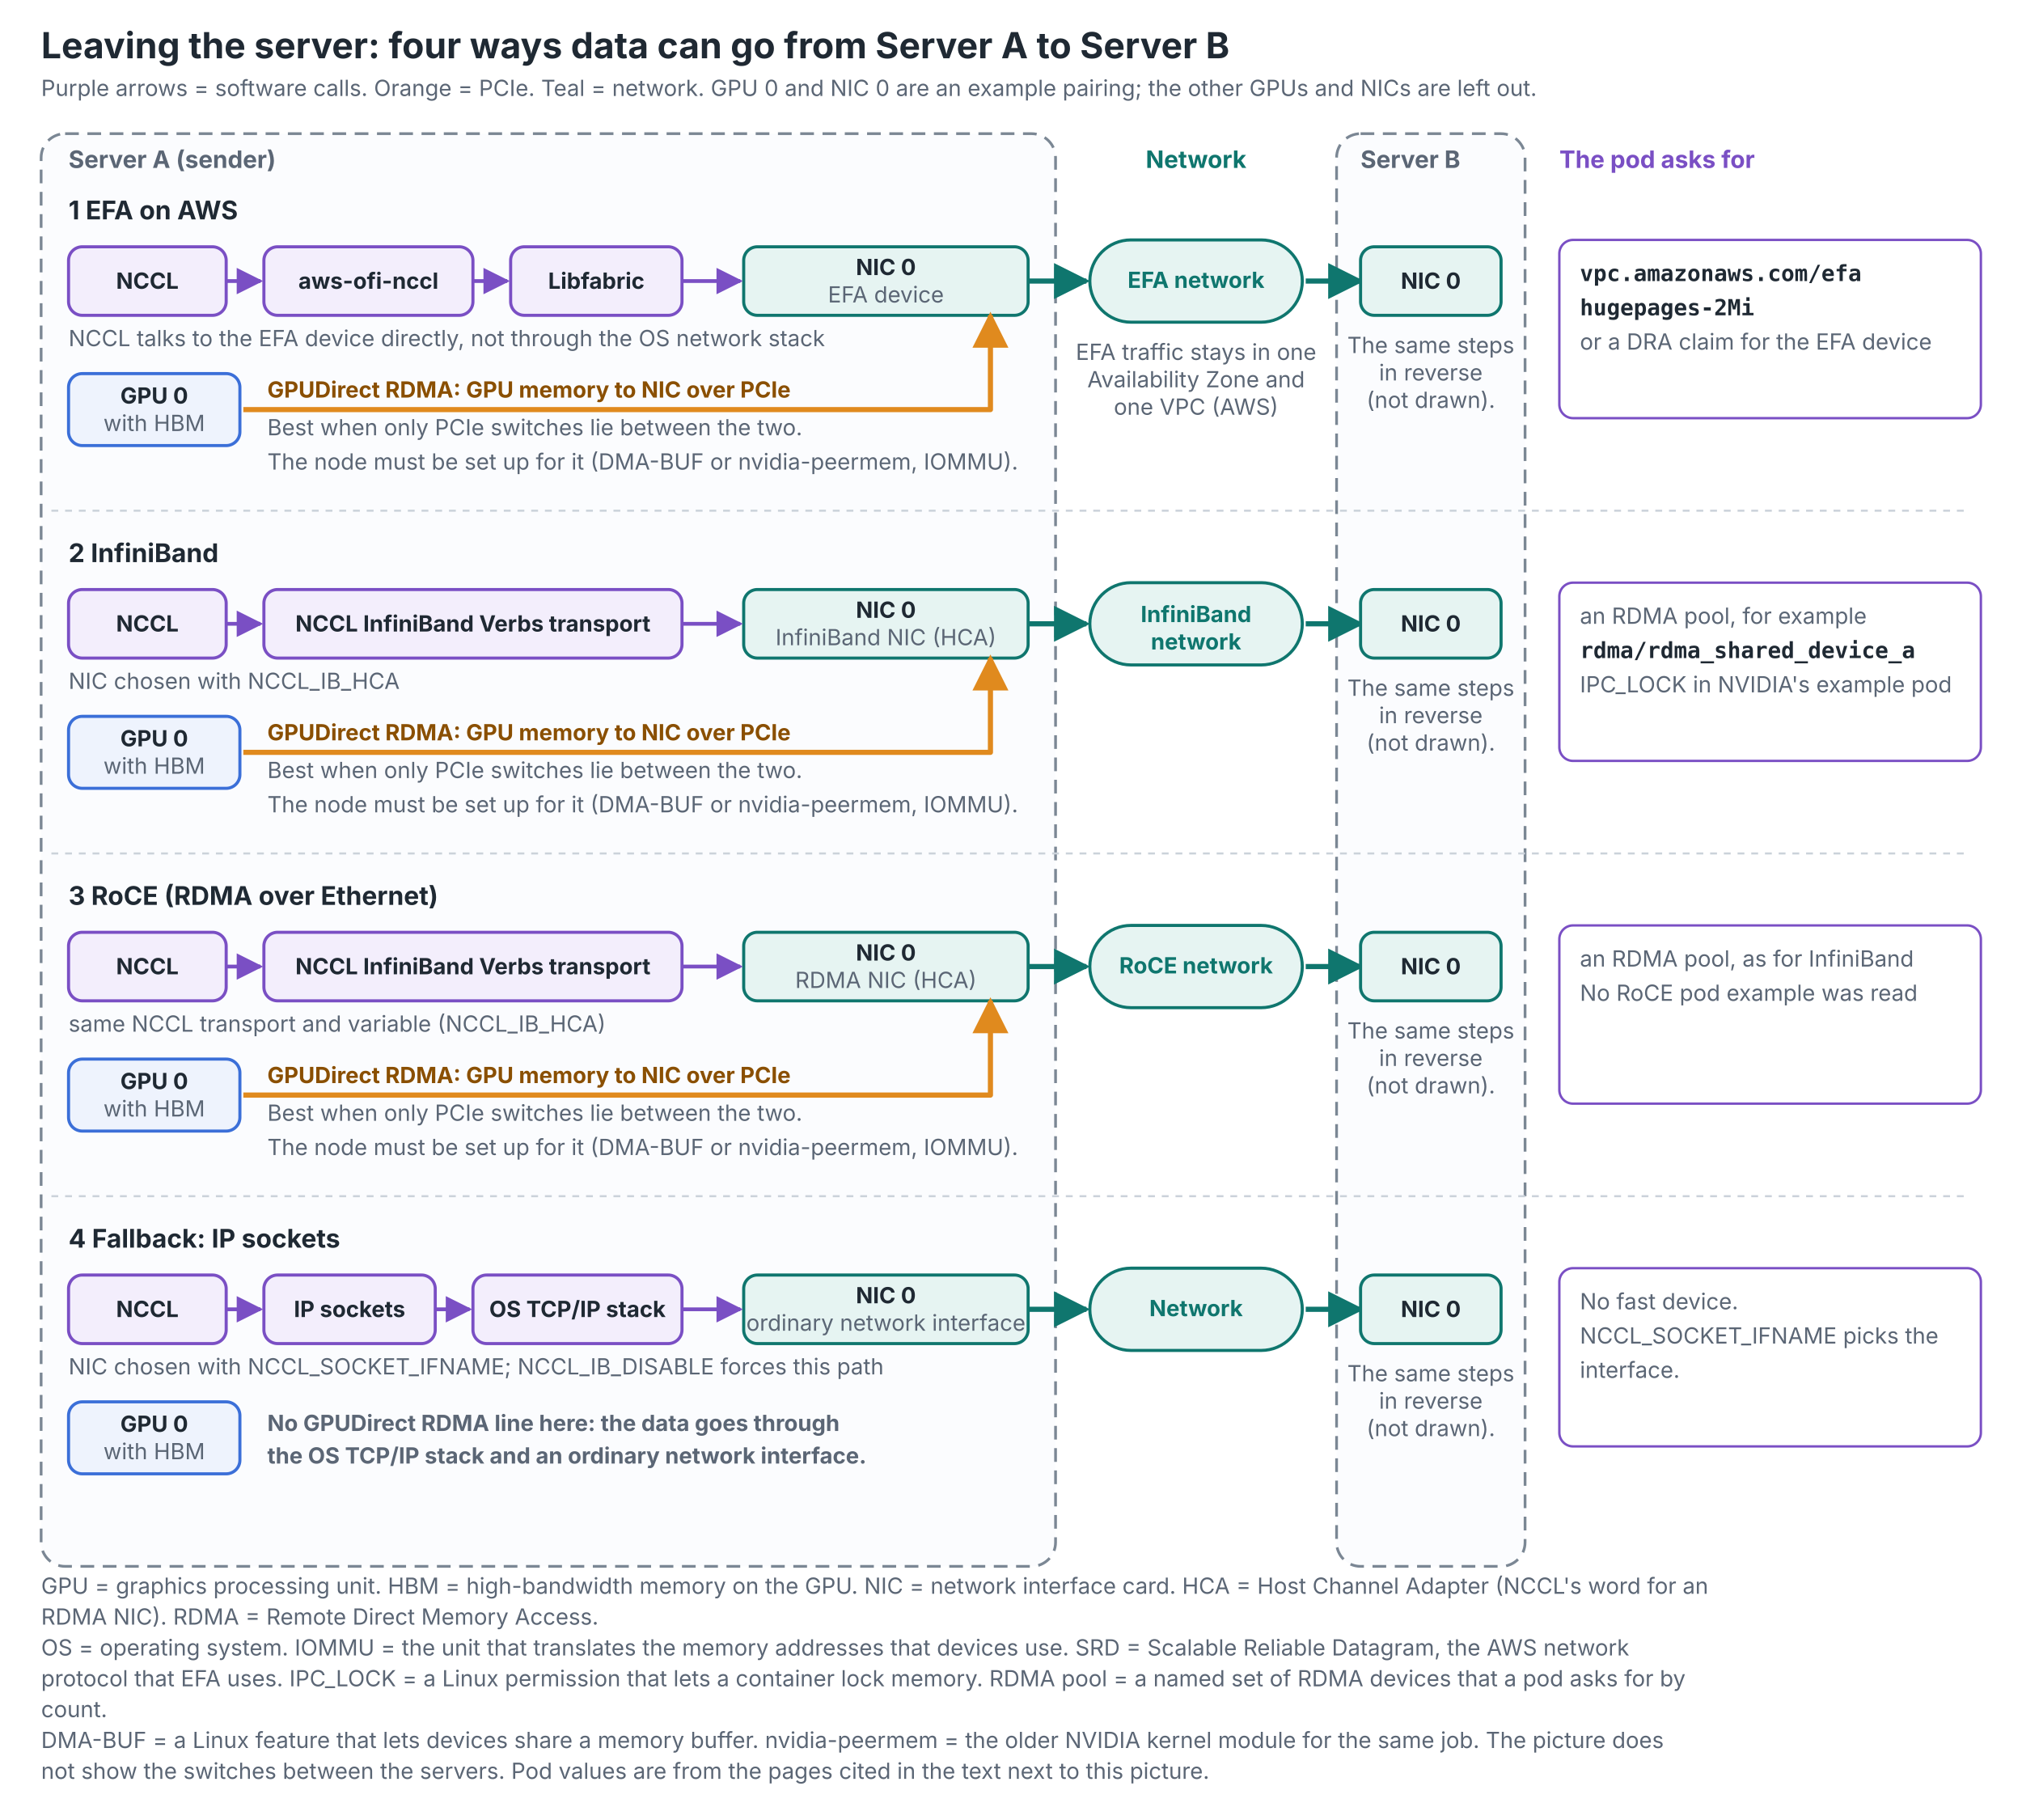
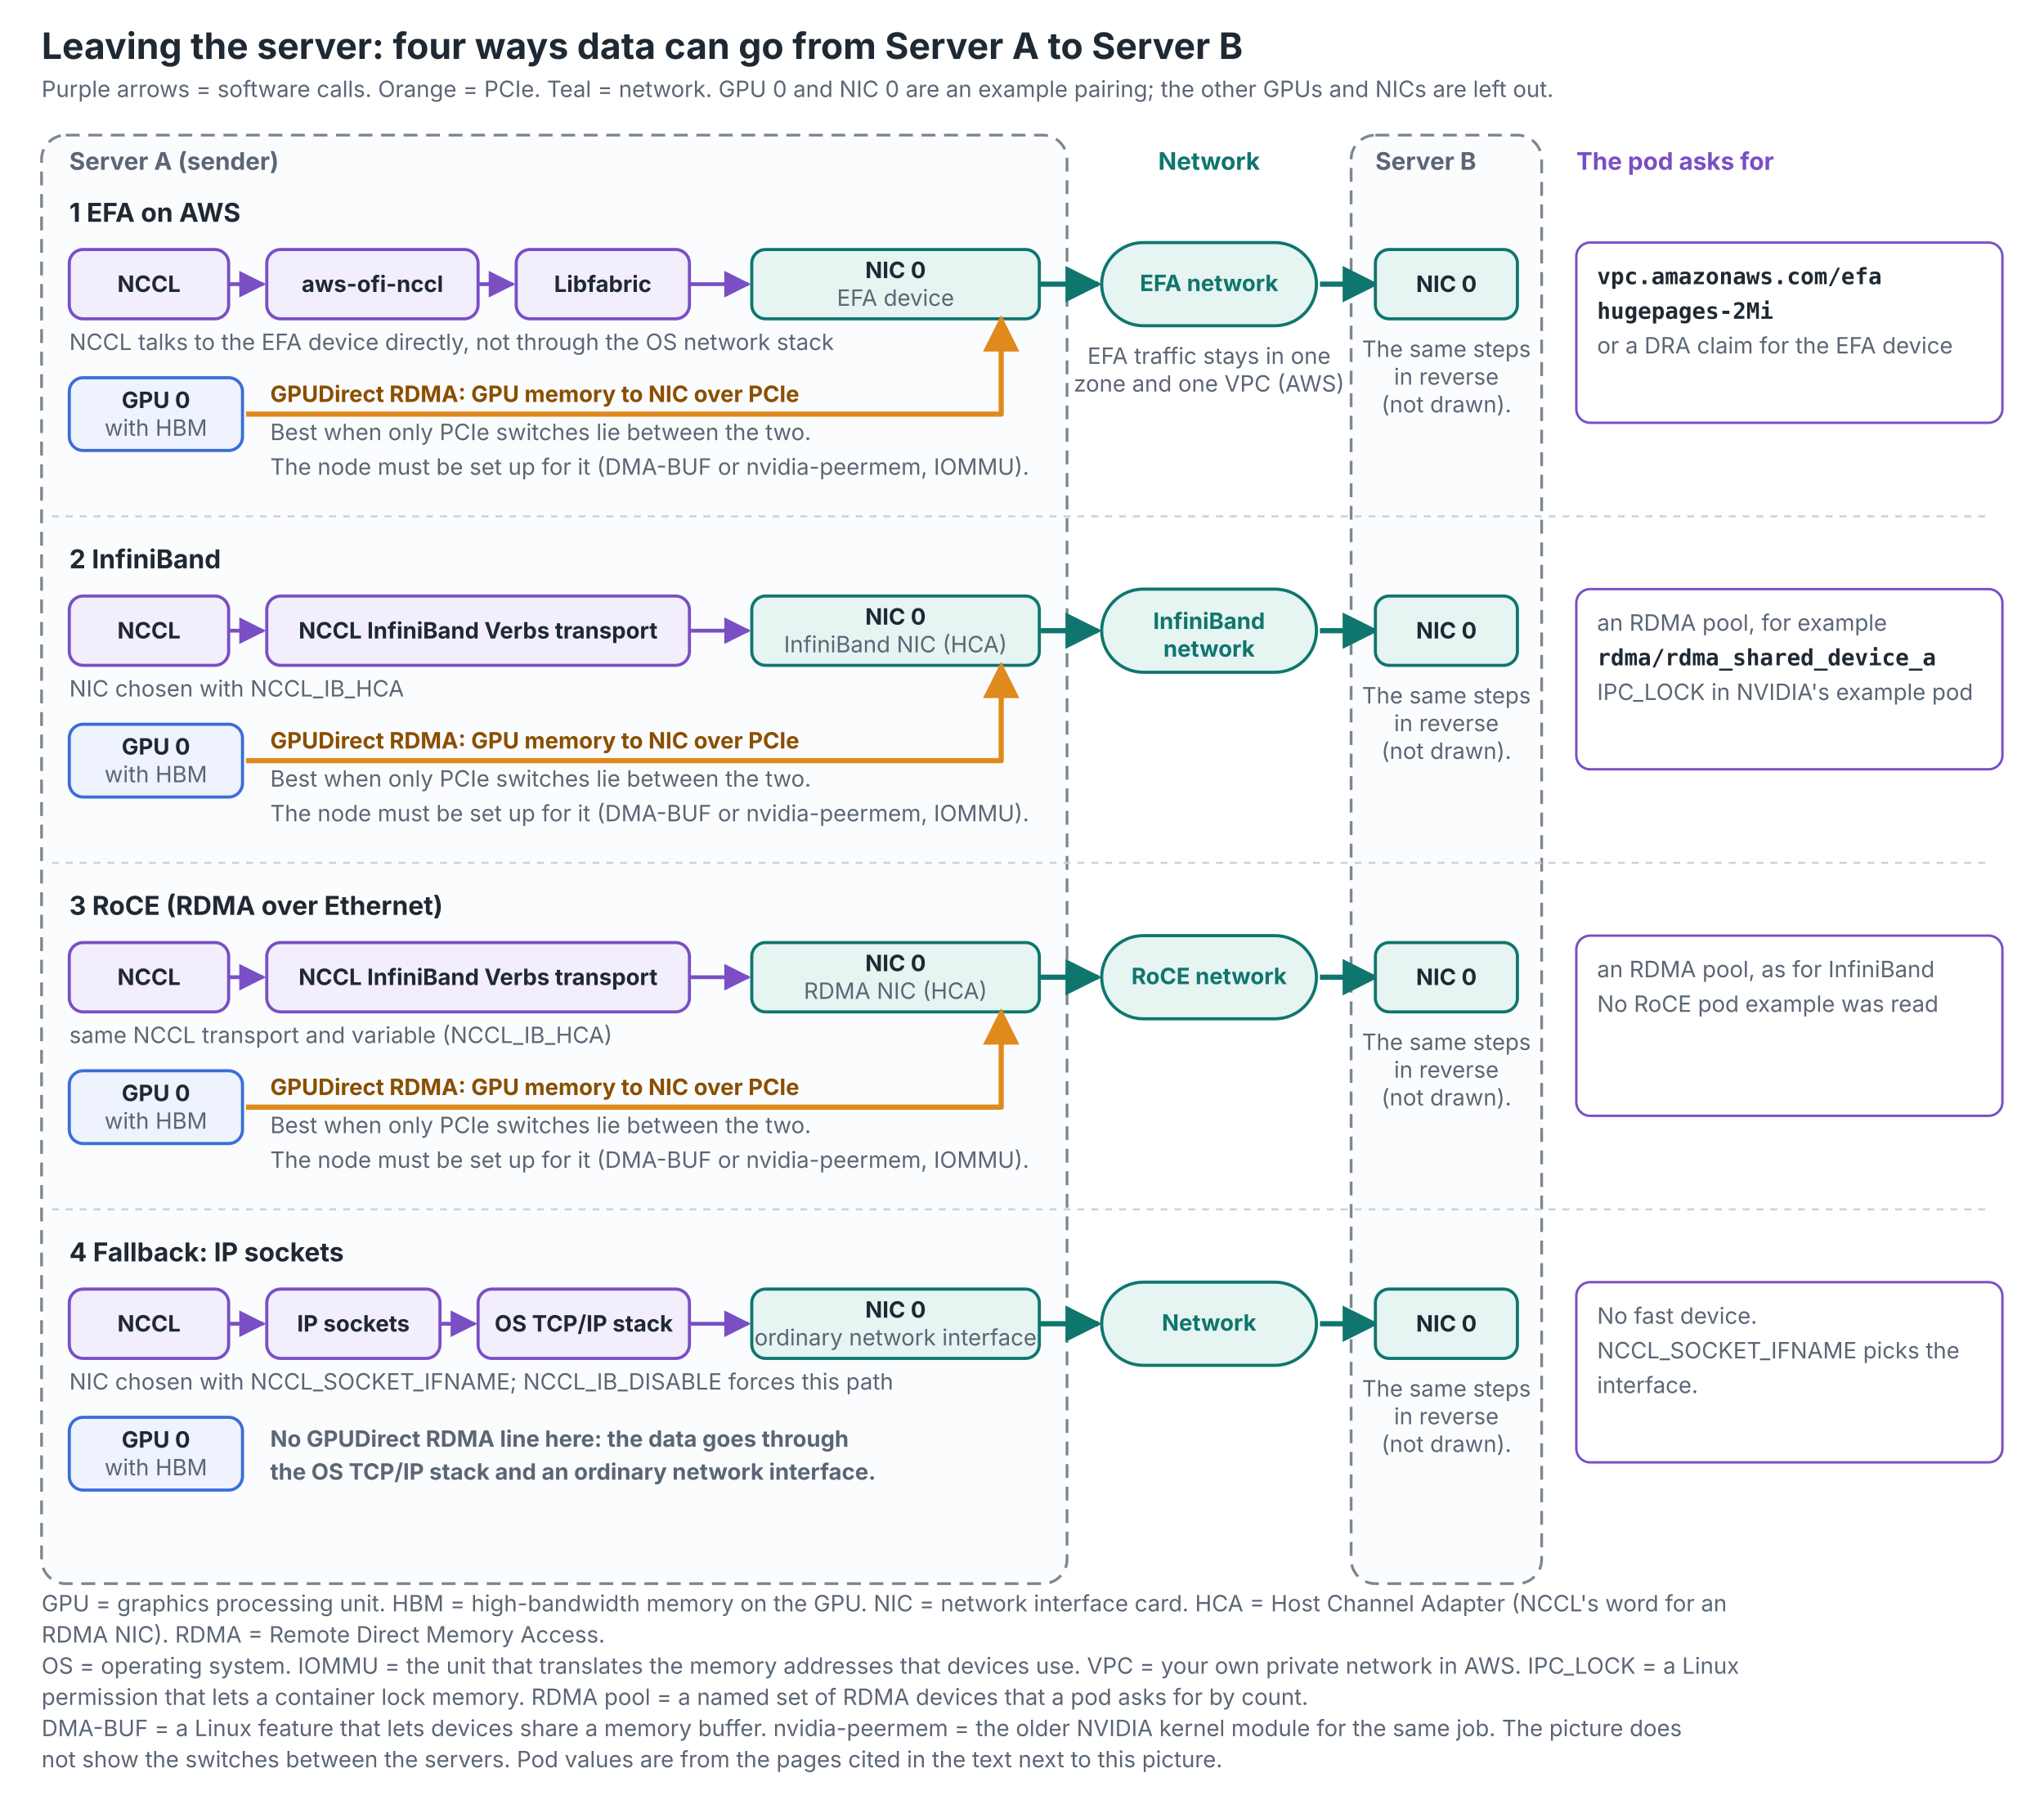
- <svg xmlns="http://www.w3.org/2000/svg" viewBox="0 0 1180 1062" width="1180" height="1062" style="color-scheme: light">
+ <svg xmlns="http://www.w3.org/2000/svg" viewBox="0 0 1180 1044" width="1180" height="1044" style="color-scheme: light">
  <rect width="100%" height="100%" fill="#ffffff" />
  <defs>
    <marker id="ar" viewBox="0 0 10 10" refX="9" refY="5" markerWidth="7" markerHeight="7" orient="auto-start-reverse">
      <path d="M0,0 L10,5 L0,10 z" fill="#5b6675" />
    </marker>
    <marker id="arB" viewBox="0 0 10 10" refX="9" refY="5" markerWidth="7" markerHeight="7" orient="auto-start-reverse">
      <path d="M0,0 L10,5 L0,10 z" fill="#3b6fd8" />
    </marker>
    <marker id="arP" viewBox="0 0 10 10" refX="9" refY="5" markerWidth="7" markerHeight="7" orient="auto-start-reverse">
      <path d="M0,0 L10,5 L0,10 z" fill="#7a4fc4" />
    </marker>
    <marker id="arT" viewBox="0 0 10 10" refX="9" refY="5" markerWidth="7" markerHeight="7" orient="auto-start-reverse">
      <path d="M0,0 L10,5 L0,10 z" fill="#0f766e" />
    </marker>
    <marker id="arG" viewBox="0 0 10 10" refX="9" refY="5" markerWidth="7" markerHeight="7" orient="auto-start-reverse">
      <path d="M0,0 L10,5 L0,10 z" fill="#2f9e5b" />
    </marker>
    <marker id="arO" viewBox="0 0 10 10" refX="9" refY="5" markerWidth="7" markerHeight="7" orient="auto-start-reverse">
      <path d="M0,0 L10,5 L0,10 z" fill="#e08a1e" />
    </marker>
  </defs>
  <text x="24" y="34" font-family="Inter, Segoe UI, Helvetica, Arial, sans-serif" font-size="21" font-weight="700" fill="#1f2933" text-anchor="start">Leaving the server: four ways data can go from Server A to Server B</text>
  <text x="24" y="56" font-family="Inter, Segoe UI, Helvetica, Arial, sans-serif" font-size="13" font-weight="400" fill="#5b6675" text-anchor="start">Purple arrows = software calls. Orange = PCIe. Teal = network. GPU 0 and NIC 0 are an example pairing; the other GPUs and NICs are left out.</text>
  <rect x="24" y="78" width="592" height="836" rx="14" fill="#fbfcfe" stroke="#7b8794" stroke-width="1.6" stroke-dasharray="8 5" />
  <text x="40" y="98" font-family="Inter, Segoe UI, Helvetica, Arial, sans-serif" font-size="14" font-weight="700" fill="#5b6675" text-anchor="start">Server A (sender)</text>
  <rect x="780" y="78" width="110" height="836" rx="14" fill="#fbfcfe" stroke="#7b8794" stroke-width="1.6" stroke-dasharray="8 5" />
  <text x="794" y="98" font-family="Inter, Segoe UI, Helvetica, Arial, sans-serif" font-size="14" font-weight="700" fill="#5b6675" text-anchor="start">Server B</text>
  <text x="698.0" y="98" font-family="Inter, Segoe UI, Helvetica, Arial, sans-serif" font-size="14" font-weight="700" fill="#0f766e" text-anchor="middle">Network</text>
  <text x="910" y="98" font-family="Inter, Segoe UI, Helvetica, Arial, sans-serif" font-size="14" font-weight="700" fill="#7a4fc4" text-anchor="start">The pod asks for</text>
  <text x="40" y="128" font-family="Inter, Segoe UI, Helvetica, Arial, sans-serif" font-size="15" font-weight="700" fill="#1f2933" text-anchor="start">1  EFA on AWS</text>
  <rect x="40" y="144" width="92" height="40" rx="8" fill="#f3eefc" stroke="#7a4fc4" stroke-width="1.8" />
  <text x="86.0" y="168.5" font-family="Inter, Segoe UI, Helvetica, Arial, sans-serif" font-size="13" font-weight="700" fill="#1f2933" text-anchor="middle">NCCL</text>
  <rect x="154" y="144" width="122" height="40" rx="8" fill="#f3eefc" stroke="#7a4fc4" stroke-width="1.8" />
  <text x="215.0" y="168.5" font-family="Inter, Segoe UI, Helvetica, Arial, sans-serif" font-size="13" font-weight="700" fill="#1f2933" text-anchor="middle">aws-ofi-nccl</text>
  <path d="M132,164 L152,164" stroke="#7a4fc4" stroke-width="2.2" fill="none" marker-end="url(#arP)" />
  <rect x="298" y="144" width="100" height="40" rx="8" fill="#f3eefc" stroke="#7a4fc4" stroke-width="1.8" />
  <text x="348.0" y="168.5" font-family="Inter, Segoe UI, Helvetica, Arial, sans-serif" font-size="13" font-weight="700" fill="#1f2933" text-anchor="middle">Libfabric</text>
  <path d="M276,164 L296,164" stroke="#7a4fc4" stroke-width="2.2" fill="none" marker-end="url(#arP)" />
  <rect x="434" y="144" width="166" height="40" rx="8" fill="#e6f4f2" stroke="#0f766e" stroke-width="1.8" />
  <text x="517.0" y="160.5" font-family="Inter, Segoe UI, Helvetica, Arial, sans-serif" font-size="13" font-weight="700" fill="#1f2933" text-anchor="middle">NIC 0</text>
  <text x="517.0" y="176.5" font-family="Inter, Segoe UI, Helvetica, Arial, sans-serif" font-size="13" font-weight="400" fill="#5b6675" text-anchor="middle">EFA device</text>
  <path d="M398,164 L432,164" stroke="#7a4fc4" stroke-width="2.2" fill="none" marker-end="url(#arP)" />
  <text x="40" y="202" font-family="Inter, Segoe UI, Helvetica, Arial, sans-serif" font-size="13" font-weight="400" fill="#5b6675" text-anchor="start">NCCL talks to the EFA device directly, not through the OS network stack</text>
  <rect x="40" y="218" width="100" height="42" rx="8" fill="#eef3fd" stroke="#3b6fd8" stroke-width="1.8" />
  <text x="90.0" y="235.5" font-family="Inter, Segoe UI, Helvetica, Arial, sans-serif" font-size="13" font-weight="700" fill="#1f2933" text-anchor="middle">GPU 0</text>
  <text x="90.0" y="251.5" font-family="Inter, Segoe UI, Helvetica, Arial, sans-serif" font-size="13" font-weight="400" fill="#5b6675" text-anchor="middle">with HBM</text>
  <path d="M142,239 L578,239 L578,184" stroke="#e08a1e" stroke-width="3" fill="none" marker-end="url(#arO)" stroke-linejoin="round" />
  <text x="156" y="232" font-family="Inter, Segoe UI, Helvetica, Arial, sans-serif" font-size="13" font-weight="700" fill="#8a4f00" text-anchor="start">GPUDirect RDMA: GPU memory to NIC over PCIe</text>
  <text x="156" y="254" font-family="Inter, Segoe UI, Helvetica, Arial, sans-serif" font-size="13" font-weight="400" fill="#5b6675" text-anchor="start">Best when only PCIe switches lie between the two.</text>
  <text x="156" y="274" font-family="Inter, Segoe UI, Helvetica, Arial, sans-serif" font-size="13" font-weight="400" fill="#5b6675" text-anchor="start">The node must be set up for it (DMA-BUF or nvidia-peermem, IOMMU).</text>
  <rect x="636" y="140" width="124" height="48" rx="24" fill="#e6f4f2" stroke="#0f766e" stroke-width="1.8" />
  <text x="698.0" y="168" font-family="Inter, Segoe UI, Helvetica, Arial, sans-serif" font-size="13" font-weight="700" fill="#0f766e" text-anchor="middle">EFA network</text>
  <text x="698.0" y="210" font-family="Inter, Segoe UI, Helvetica, Arial, sans-serif" font-size="13" font-weight="400" fill="#5b6675" text-anchor="middle">EFA traffic stays in one</text>
-   <text x="698.0" y="226" font-family="Inter, Segoe UI, Helvetica, Arial, sans-serif" font-size="13" font-weight="400" fill="#5b6675" text-anchor="middle">Availability Zone and</text>
-   <text x="698.0" y="242" font-family="Inter, Segoe UI, Helvetica, Arial, sans-serif" font-size="13" font-weight="400" fill="#5b6675" text-anchor="middle">one VPC (AWS)</text>
+   <text x="698.0" y="226" font-family="Inter, Segoe UI, Helvetica, Arial, sans-serif" font-size="13" font-weight="400" fill="#5b6675" text-anchor="middle">zone and one VPC (AWS)</text>
  <path d="M600,164 L634,164" stroke="#0f766e" stroke-width="3" fill="none" marker-end="url(#arT)" />
  <path d="M762,164 L794,164" stroke="#0f766e" stroke-width="3" fill="none" marker-end="url(#arT)" />
  <rect x="794" y="144" width="82" height="40" rx="8" fill="#e6f4f2" stroke="#0f766e" stroke-width="1.8" />
  <text x="835.0" y="168.5" font-family="Inter, Segoe UI, Helvetica, Arial, sans-serif" font-size="13" font-weight="700" fill="#1f2933" text-anchor="middle">NIC 0</text>
  <text x="835.0" y="206" font-family="Inter, Segoe UI, Helvetica, Arial, sans-serif" font-size="13" font-weight="400" fill="#5b6675" text-anchor="middle">The same steps</text>
  <text x="835.0" y="222" font-family="Inter, Segoe UI, Helvetica, Arial, sans-serif" font-size="13" font-weight="400" fill="#5b6675" text-anchor="middle">in reverse</text>
  <text x="835.0" y="238" font-family="Inter, Segoe UI, Helvetica, Arial, sans-serif" font-size="13" font-weight="400" fill="#5b6675" text-anchor="middle">(not drawn).</text>
  <rect x="910" y="140" width="246" height="104" rx="8" fill="#ffffff" stroke="#7a4fc4" stroke-width="1.4" />
  <text x="922" y="164" font-family="SFMono-Regular, Menlo, Consolas, monospace" font-size="13" font-weight="700" fill="#1f2933" text-anchor="start">vpc.amazonaws.com/efa</text>
  <text x="922" y="184" font-family="SFMono-Regular, Menlo, Consolas, monospace" font-size="13" font-weight="700" fill="#1f2933" text-anchor="start">hugepages-2Mi</text>
  <text x="922" y="204" font-family="Inter, Segoe UI, Helvetica, Arial, sans-serif" font-size="13" font-weight="400" fill="#5b6675" text-anchor="start">or a DRA claim for the EFA device</text>
  <path d="M30,298 L1150,298" stroke="#cbd2da" stroke-width="1.2" fill="none" stroke-dasharray="4 4" />
  <text x="40" y="328" font-family="Inter, Segoe UI, Helvetica, Arial, sans-serif" font-size="15" font-weight="700" fill="#1f2933" text-anchor="start">2  InfiniBand</text>
  <rect x="40" y="344" width="92" height="40" rx="8" fill="#f3eefc" stroke="#7a4fc4" stroke-width="1.8" />
  <text x="86.0" y="368.5" font-family="Inter, Segoe UI, Helvetica, Arial, sans-serif" font-size="13" font-weight="700" fill="#1f2933" text-anchor="middle">NCCL</text>
  <rect x="154" y="344" width="244" height="40" rx="8" fill="#f3eefc" stroke="#7a4fc4" stroke-width="1.8" />
  <text x="276.0" y="368.5" font-family="Inter, Segoe UI, Helvetica, Arial, sans-serif" font-size="13" font-weight="700" fill="#1f2933" text-anchor="middle">NCCL InfiniBand Verbs transport</text>
  <path d="M132,364 L152,364" stroke="#7a4fc4" stroke-width="2.2" fill="none" marker-end="url(#arP)" />
  <rect x="434" y="344" width="166" height="40" rx="8" fill="#e6f4f2" stroke="#0f766e" stroke-width="1.8" />
  <text x="517.0" y="360.5" font-family="Inter, Segoe UI, Helvetica, Arial, sans-serif" font-size="13" font-weight="700" fill="#1f2933" text-anchor="middle">NIC 0</text>
  <text x="517.0" y="376.5" font-family="Inter, Segoe UI, Helvetica, Arial, sans-serif" font-size="13" font-weight="400" fill="#5b6675" text-anchor="middle">InfiniBand NIC (HCA)</text>
  <path d="M398,364 L432,364" stroke="#7a4fc4" stroke-width="2.2" fill="none" marker-end="url(#arP)" />
  <text x="40" y="402" font-family="Inter, Segoe UI, Helvetica, Arial, sans-serif" font-size="13" font-weight="400" fill="#5b6675" text-anchor="start">NIC chosen with NCCL_IB_HCA</text>
  <rect x="40" y="418" width="100" height="42" rx="8" fill="#eef3fd" stroke="#3b6fd8" stroke-width="1.8" />
  <text x="90.0" y="435.5" font-family="Inter, Segoe UI, Helvetica, Arial, sans-serif" font-size="13" font-weight="700" fill="#1f2933" text-anchor="middle">GPU 0</text>
  <text x="90.0" y="451.5" font-family="Inter, Segoe UI, Helvetica, Arial, sans-serif" font-size="13" font-weight="400" fill="#5b6675" text-anchor="middle">with HBM</text>
  <path d="M142,439 L578,439 L578,384" stroke="#e08a1e" stroke-width="3" fill="none" marker-end="url(#arO)" stroke-linejoin="round" />
  <text x="156" y="432" font-family="Inter, Segoe UI, Helvetica, Arial, sans-serif" font-size="13" font-weight="700" fill="#8a4f00" text-anchor="start">GPUDirect RDMA: GPU memory to NIC over PCIe</text>
  <text x="156" y="454" font-family="Inter, Segoe UI, Helvetica, Arial, sans-serif" font-size="13" font-weight="400" fill="#5b6675" text-anchor="start">Best when only PCIe switches lie between the two.</text>
  <text x="156" y="474" font-family="Inter, Segoe UI, Helvetica, Arial, sans-serif" font-size="13" font-weight="400" fill="#5b6675" text-anchor="start">The node must be set up for it (DMA-BUF or nvidia-peermem, IOMMU).</text>
  <rect x="636" y="340" width="124" height="48" rx="24" fill="#e6f4f2" stroke="#0f766e" stroke-width="1.8" />
  <text x="698.0" y="363" font-family="Inter, Segoe UI, Helvetica, Arial, sans-serif" font-size="13" font-weight="700" fill="#0f766e" text-anchor="middle">InfiniBand</text>
  <text x="698.0" y="379" font-family="Inter, Segoe UI, Helvetica, Arial, sans-serif" font-size="13" font-weight="700" fill="#0f766e" text-anchor="middle">network</text>
  <path d="M600,364 L634,364" stroke="#0f766e" stroke-width="3" fill="none" marker-end="url(#arT)" />
  <path d="M762,364 L794,364" stroke="#0f766e" stroke-width="3" fill="none" marker-end="url(#arT)" />
  <rect x="794" y="344" width="82" height="40" rx="8" fill="#e6f4f2" stroke="#0f766e" stroke-width="1.8" />
  <text x="835.0" y="368.5" font-family="Inter, Segoe UI, Helvetica, Arial, sans-serif" font-size="13" font-weight="700" fill="#1f2933" text-anchor="middle">NIC 0</text>
  <text x="835.0" y="406" font-family="Inter, Segoe UI, Helvetica, Arial, sans-serif" font-size="13" font-weight="400" fill="#5b6675" text-anchor="middle">The same steps</text>
  <text x="835.0" y="422" font-family="Inter, Segoe UI, Helvetica, Arial, sans-serif" font-size="13" font-weight="400" fill="#5b6675" text-anchor="middle">in reverse</text>
  <text x="835.0" y="438" font-family="Inter, Segoe UI, Helvetica, Arial, sans-serif" font-size="13" font-weight="400" fill="#5b6675" text-anchor="middle">(not drawn).</text>
  <rect x="910" y="340" width="246" height="104" rx="8" fill="#ffffff" stroke="#7a4fc4" stroke-width="1.4" />
  <text x="922" y="364" font-family="Inter, Segoe UI, Helvetica, Arial, sans-serif" font-size="13" font-weight="400" fill="#5b6675" text-anchor="start">an RDMA pool, for example</text>
  <text x="922" y="384" font-family="SFMono-Regular, Menlo, Consolas, monospace" font-size="13" font-weight="700" fill="#1f2933" text-anchor="start">rdma/rdma_shared_device_a</text>
  <text x="922" y="404" font-family="Inter, Segoe UI, Helvetica, Arial, sans-serif" font-size="13" font-weight="400" fill="#5b6675" text-anchor="start">IPC_LOCK in NVIDIA's example pod</text>
  <path d="M30,498 L1150,498" stroke="#cbd2da" stroke-width="1.2" fill="none" stroke-dasharray="4 4" />
  <text x="40" y="528" font-family="Inter, Segoe UI, Helvetica, Arial, sans-serif" font-size="15" font-weight="700" fill="#1f2933" text-anchor="start">3  RoCE (RDMA over Ethernet)</text>
  <rect x="40" y="544" width="92" height="40" rx="8" fill="#f3eefc" stroke="#7a4fc4" stroke-width="1.8" />
  <text x="86.0" y="568.5" font-family="Inter, Segoe UI, Helvetica, Arial, sans-serif" font-size="13" font-weight="700" fill="#1f2933" text-anchor="middle">NCCL</text>
  <rect x="154" y="544" width="244" height="40" rx="8" fill="#f3eefc" stroke="#7a4fc4" stroke-width="1.8" />
  <text x="276.0" y="568.5" font-family="Inter, Segoe UI, Helvetica, Arial, sans-serif" font-size="13" font-weight="700" fill="#1f2933" text-anchor="middle">NCCL InfiniBand Verbs transport</text>
  <path d="M132,564 L152,564" stroke="#7a4fc4" stroke-width="2.2" fill="none" marker-end="url(#arP)" />
  <rect x="434" y="544" width="166" height="40" rx="8" fill="#e6f4f2" stroke="#0f766e" stroke-width="1.8" />
  <text x="517.0" y="560.5" font-family="Inter, Segoe UI, Helvetica, Arial, sans-serif" font-size="13" font-weight="700" fill="#1f2933" text-anchor="middle">NIC 0</text>
  <text x="517.0" y="576.5" font-family="Inter, Segoe UI, Helvetica, Arial, sans-serif" font-size="13" font-weight="400" fill="#5b6675" text-anchor="middle">RDMA NIC (HCA)</text>
  <path d="M398,564 L432,564" stroke="#7a4fc4" stroke-width="2.2" fill="none" marker-end="url(#arP)" />
  <text x="40" y="602" font-family="Inter, Segoe UI, Helvetica, Arial, sans-serif" font-size="13" font-weight="400" fill="#5b6675" text-anchor="start">same NCCL transport and variable (NCCL_IB_HCA)</text>
  <rect x="40" y="618" width="100" height="42" rx="8" fill="#eef3fd" stroke="#3b6fd8" stroke-width="1.8" />
  <text x="90.0" y="635.5" font-family="Inter, Segoe UI, Helvetica, Arial, sans-serif" font-size="13" font-weight="700" fill="#1f2933" text-anchor="middle">GPU 0</text>
  <text x="90.0" y="651.5" font-family="Inter, Segoe UI, Helvetica, Arial, sans-serif" font-size="13" font-weight="400" fill="#5b6675" text-anchor="middle">with HBM</text>
  <path d="M142,639 L578,639 L578,584" stroke="#e08a1e" stroke-width="3" fill="none" marker-end="url(#arO)" stroke-linejoin="round" />
  <text x="156" y="632" font-family="Inter, Segoe UI, Helvetica, Arial, sans-serif" font-size="13" font-weight="700" fill="#8a4f00" text-anchor="start">GPUDirect RDMA: GPU memory to NIC over PCIe</text>
  <text x="156" y="654" font-family="Inter, Segoe UI, Helvetica, Arial, sans-serif" font-size="13" font-weight="400" fill="#5b6675" text-anchor="start">Best when only PCIe switches lie between the two.</text>
  <text x="156" y="674" font-family="Inter, Segoe UI, Helvetica, Arial, sans-serif" font-size="13" font-weight="400" fill="#5b6675" text-anchor="start">The node must be set up for it (DMA-BUF or nvidia-peermem, IOMMU).</text>
  <rect x="636" y="540" width="124" height="48" rx="24" fill="#e6f4f2" stroke="#0f766e" stroke-width="1.8" />
  <text x="698.0" y="568" font-family="Inter, Segoe UI, Helvetica, Arial, sans-serif" font-size="13" font-weight="700" fill="#0f766e" text-anchor="middle">RoCE network</text>
  <path d="M600,564 L634,564" stroke="#0f766e" stroke-width="3" fill="none" marker-end="url(#arT)" />
  <path d="M762,564 L794,564" stroke="#0f766e" stroke-width="3" fill="none" marker-end="url(#arT)" />
  <rect x="794" y="544" width="82" height="40" rx="8" fill="#e6f4f2" stroke="#0f766e" stroke-width="1.8" />
  <text x="835.0" y="568.5" font-family="Inter, Segoe UI, Helvetica, Arial, sans-serif" font-size="13" font-weight="700" fill="#1f2933" text-anchor="middle">NIC 0</text>
  <text x="835.0" y="606" font-family="Inter, Segoe UI, Helvetica, Arial, sans-serif" font-size="13" font-weight="400" fill="#5b6675" text-anchor="middle">The same steps</text>
  <text x="835.0" y="622" font-family="Inter, Segoe UI, Helvetica, Arial, sans-serif" font-size="13" font-weight="400" fill="#5b6675" text-anchor="middle">in reverse</text>
  <text x="835.0" y="638" font-family="Inter, Segoe UI, Helvetica, Arial, sans-serif" font-size="13" font-weight="400" fill="#5b6675" text-anchor="middle">(not drawn).</text>
  <rect x="910" y="540" width="246" height="104" rx="8" fill="#ffffff" stroke="#7a4fc4" stroke-width="1.4" />
  <text x="922" y="564" font-family="Inter, Segoe UI, Helvetica, Arial, sans-serif" font-size="13" font-weight="400" fill="#5b6675" text-anchor="start">an RDMA pool, as for InfiniBand</text>
  <text x="922" y="584" font-family="Inter, Segoe UI, Helvetica, Arial, sans-serif" font-size="13" font-weight="400" fill="#5b6675" text-anchor="start">No RoCE pod example was read</text>
  <path d="M30,698 L1150,698" stroke="#cbd2da" stroke-width="1.2" fill="none" stroke-dasharray="4 4" />
  <text x="40" y="728" font-family="Inter, Segoe UI, Helvetica, Arial, sans-serif" font-size="15" font-weight="700" fill="#1f2933" text-anchor="start">4  Fallback: IP sockets</text>
  <rect x="40" y="744" width="92" height="40" rx="8" fill="#f3eefc" stroke="#7a4fc4" stroke-width="1.8" />
  <text x="86.0" y="768.5" font-family="Inter, Segoe UI, Helvetica, Arial, sans-serif" font-size="13" font-weight="700" fill="#1f2933" text-anchor="middle">NCCL</text>
  <rect x="154" y="744" width="100" height="40" rx="8" fill="#f3eefc" stroke="#7a4fc4" stroke-width="1.8" />
  <text x="204.0" y="768.5" font-family="Inter, Segoe UI, Helvetica, Arial, sans-serif" font-size="13" font-weight="700" fill="#1f2933" text-anchor="middle">IP sockets</text>
  <path d="M132,764 L152,764" stroke="#7a4fc4" stroke-width="2.2" fill="none" marker-end="url(#arP)" />
  <rect x="276" y="744" width="122" height="40" rx="8" fill="#f3eefc" stroke="#7a4fc4" stroke-width="1.8" />
  <text x="337.0" y="768.5" font-family="Inter, Segoe UI, Helvetica, Arial, sans-serif" font-size="13" font-weight="700" fill="#1f2933" text-anchor="middle">OS TCP/IP stack</text>
  <path d="M254,764 L274,764" stroke="#7a4fc4" stroke-width="2.2" fill="none" marker-end="url(#arP)" />
  <rect x="434" y="744" width="166" height="40" rx="8" fill="#e6f4f2" stroke="#0f766e" stroke-width="1.8" />
  <text x="517.0" y="760.5" font-family="Inter, Segoe UI, Helvetica, Arial, sans-serif" font-size="13" font-weight="700" fill="#1f2933" text-anchor="middle">NIC 0</text>
  <text x="517.0" y="776.5" font-family="Inter, Segoe UI, Helvetica, Arial, sans-serif" font-size="13" font-weight="400" fill="#5b6675" text-anchor="middle">ordinary network interface</text>
  <path d="M398,764 L432,764" stroke="#7a4fc4" stroke-width="2.2" fill="none" marker-end="url(#arP)" />
  <text x="40" y="802" font-family="Inter, Segoe UI, Helvetica, Arial, sans-serif" font-size="13" font-weight="400" fill="#5b6675" text-anchor="start">NIC chosen with NCCL_SOCKET_IFNAME; NCCL_IB_DISABLE forces this path</text>
  <rect x="40" y="818" width="100" height="42" rx="8" fill="#eef3fd" stroke="#3b6fd8" stroke-width="1.8" />
  <text x="90.0" y="835.5" font-family="Inter, Segoe UI, Helvetica, Arial, sans-serif" font-size="13" font-weight="700" fill="#1f2933" text-anchor="middle">GPU 0</text>
  <text x="90.0" y="851.5" font-family="Inter, Segoe UI, Helvetica, Arial, sans-serif" font-size="13" font-weight="400" fill="#5b6675" text-anchor="middle">with HBM</text>
  <text x="156" y="835" font-family="Inter, Segoe UI, Helvetica, Arial, sans-serif" font-size="13" font-weight="700" fill="#5b6675" text-anchor="start">No GPUDirect RDMA line here: the data goes through</text>
  <text x="156" y="854" font-family="Inter, Segoe UI, Helvetica, Arial, sans-serif" font-size="13" font-weight="700" fill="#5b6675" text-anchor="start">the OS TCP/IP stack and an ordinary network interface.</text>
  <rect x="636" y="740" width="124" height="48" rx="24" fill="#e6f4f2" stroke="#0f766e" stroke-width="1.8" />
  <text x="698.0" y="768" font-family="Inter, Segoe UI, Helvetica, Arial, sans-serif" font-size="13" font-weight="700" fill="#0f766e" text-anchor="middle">Network</text>
  <path d="M600,764 L634,764" stroke="#0f766e" stroke-width="3" fill="none" marker-end="url(#arT)" />
  <path d="M762,764 L794,764" stroke="#0f766e" stroke-width="3" fill="none" marker-end="url(#arT)" />
  <rect x="794" y="744" width="82" height="40" rx="8" fill="#e6f4f2" stroke="#0f766e" stroke-width="1.8" />
  <text x="835.0" y="768.5" font-family="Inter, Segoe UI, Helvetica, Arial, sans-serif" font-size="13" font-weight="700" fill="#1f2933" text-anchor="middle">NIC 0</text>
  <text x="835.0" y="806" font-family="Inter, Segoe UI, Helvetica, Arial, sans-serif" font-size="13" font-weight="400" fill="#5b6675" text-anchor="middle">The same steps</text>
  <text x="835.0" y="822" font-family="Inter, Segoe UI, Helvetica, Arial, sans-serif" font-size="13" font-weight="400" fill="#5b6675" text-anchor="middle">in reverse</text>
  <text x="835.0" y="838" font-family="Inter, Segoe UI, Helvetica, Arial, sans-serif" font-size="13" font-weight="400" fill="#5b6675" text-anchor="middle">(not drawn).</text>
  <rect x="910" y="740" width="246" height="104" rx="8" fill="#ffffff" stroke="#7a4fc4" stroke-width="1.4" />
  <text x="922" y="764" font-family="Inter, Segoe UI, Helvetica, Arial, sans-serif" font-size="13" font-weight="400" fill="#5b6675" text-anchor="start">No fast device.</text>
  <text x="922" y="784" font-family="Inter, Segoe UI, Helvetica, Arial, sans-serif" font-size="13" font-weight="400" fill="#5b6675" text-anchor="start">NCCL_SOCKET_IFNAME picks the</text>
  <text x="922" y="804" font-family="Inter, Segoe UI, Helvetica, Arial, sans-serif" font-size="13" font-weight="400" fill="#5b6675" text-anchor="start">interface.</text>
  <text x="24" y="930" font-family="Inter, Segoe UI, Helvetica, Arial, sans-serif" font-size="13" font-weight="400" fill="#5b6675" text-anchor="start">GPU = graphics processing unit. HBM = high-bandwidth memory on the GPU. NIC = network interface card. HCA = Host Channel Adapter (NCCL's word for an</text>
  <text x="24" y="948" font-family="Inter, Segoe UI, Helvetica, Arial, sans-serif" font-size="13" font-weight="400" fill="#5b6675" text-anchor="start">RDMA NIC). RDMA = Remote Direct Memory Access.</text>
-   <text x="24" y="966" font-family="Inter, Segoe UI, Helvetica, Arial, sans-serif" font-size="13" font-weight="400" fill="#5b6675" text-anchor="start">OS = operating system. IOMMU = the unit that translates the memory addresses that devices use. SRD = Scalable Reliable Datagram, the AWS network</text>
-   <text x="24" y="984" font-family="Inter, Segoe UI, Helvetica, Arial, sans-serif" font-size="13" font-weight="400" fill="#5b6675" text-anchor="start">protocol that EFA uses. IPC_LOCK = a Linux permission that lets a container lock memory. RDMA pool = a named set of RDMA devices that a pod asks for by</text>
-   <text x="24" y="1002" font-family="Inter, Segoe UI, Helvetica, Arial, sans-serif" font-size="13" font-weight="400" fill="#5b6675" text-anchor="start">count.</text>
-   <text x="24" y="1020" font-family="Inter, Segoe UI, Helvetica, Arial, sans-serif" font-size="13" font-weight="400" fill="#5b6675" text-anchor="start">DMA-BUF = a Linux feature that lets devices share a memory buffer. nvidia-peermem = the older NVIDIA kernel module for the same job. The picture does</text>
-   <text x="24" y="1038" font-family="Inter, Segoe UI, Helvetica, Arial, sans-serif" font-size="13" font-weight="400" fill="#5b6675" text-anchor="start">not show the switches between the servers. Pod values are from the pages cited in the text next to this picture.</text>
+   <text x="24" y="966" font-family="Inter, Segoe UI, Helvetica, Arial, sans-serif" font-size="13" font-weight="400" fill="#5b6675" text-anchor="start">OS = operating system. IOMMU = the unit that translates the memory addresses that devices use. VPC = your own private network in AWS. IPC_LOCK = a Linux</text>
+   <text x="24" y="984" font-family="Inter, Segoe UI, Helvetica, Arial, sans-serif" font-size="13" font-weight="400" fill="#5b6675" text-anchor="start">permission that lets a container lock memory. RDMA pool = a named set of RDMA devices that a pod asks for by count.</text>
+   <text x="24" y="1002" font-family="Inter, Segoe UI, Helvetica, Arial, sans-serif" font-size="13" font-weight="400" fill="#5b6675" text-anchor="start">DMA-BUF = a Linux feature that lets devices share a memory buffer. nvidia-peermem = the older NVIDIA kernel module for the same job. The picture does</text>
+   <text x="24" y="1020" font-family="Inter, Segoe UI, Helvetica, Arial, sans-serif" font-size="13" font-weight="400" fill="#5b6675" text-anchor="start">not show the switches between the servers. Pod values are from the pages cited in the text next to this picture.</text>
</svg>
